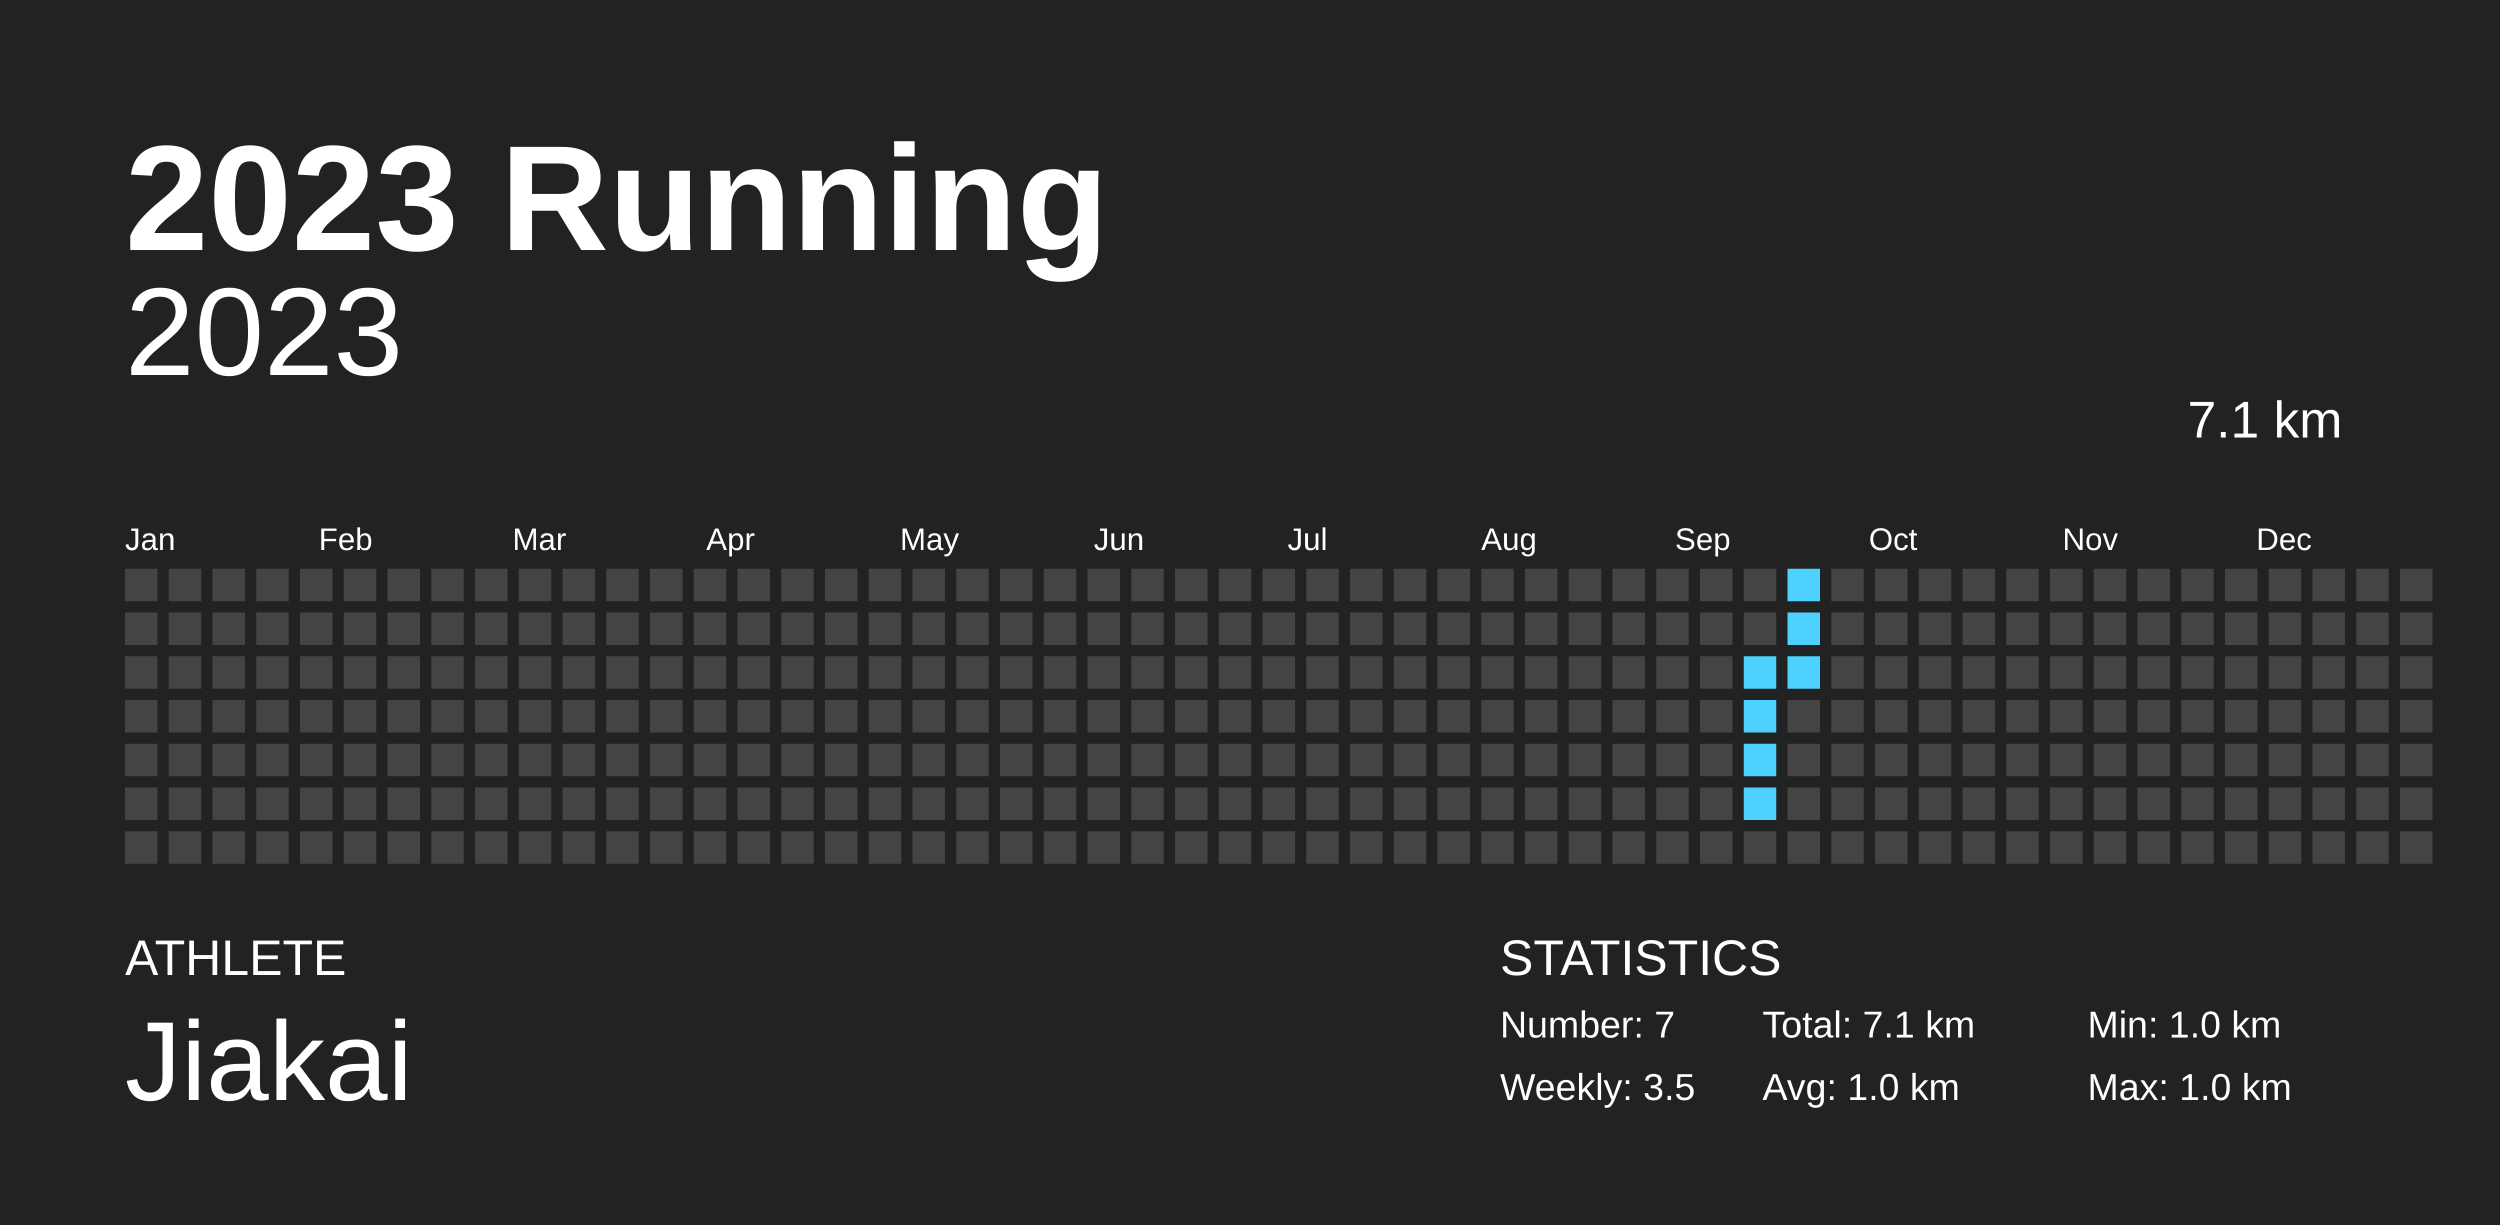
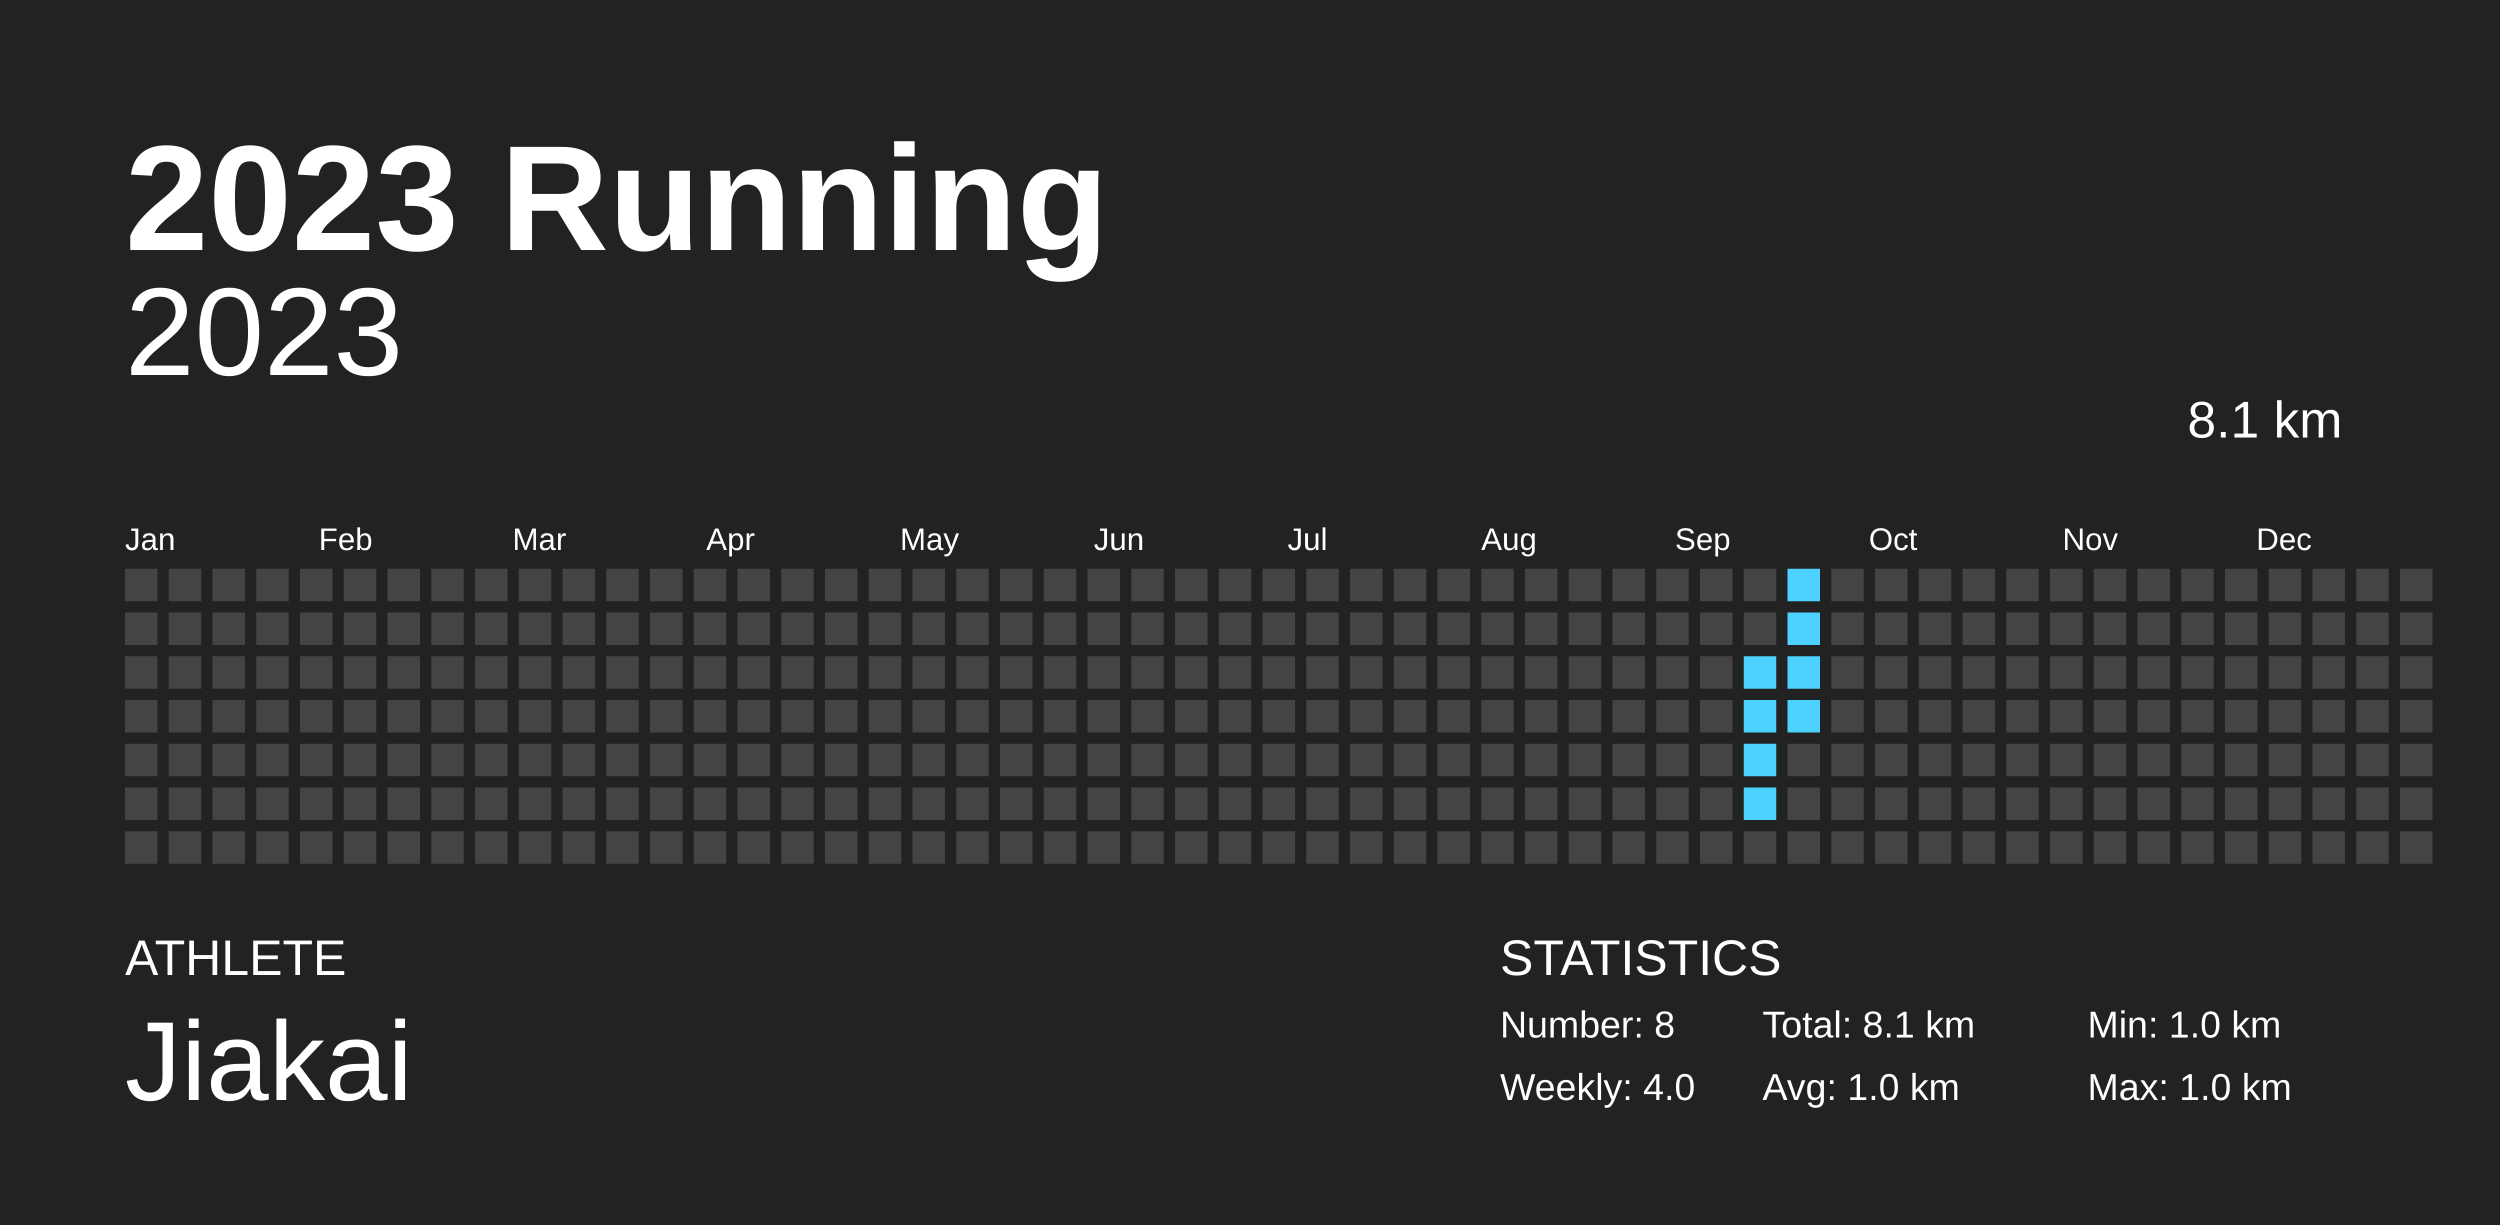
<svg xmlns="http://www.w3.org/2000/svg" baseProfile="full" height="98mm" version="1.1" viewBox="0,0,200,98" width="200mm">
  <defs />
  <rect fill="#222222" height="98" width="200" x="0" y="0" />
  <text fill="#FFFFFF" style="font-size:12px; font-family:Arial; font-weight:bold;" x="10" y="20">2023 Running</text>
  <text fill="#FFFFFF" style="font-size:4px; font-family:Arial" x="10" y="78">ATHLETE</text>
  <text fill="#FFFFFF" style="font-size:9px; font-family:Arial" x="10" y="88">Jiakai</text>
  <text fill="#FFFFFF" style="font-size:4px; font-family:Arial" x="120" y="78">STATISTICS</text>
-   <text fill="#FFFFFF" style="font-size:3px; font-family:Arial" x="120" y="83">Number: 7</text>
-   <text fill="#FFFFFF" style="font-size:3px; font-family:Arial" x="120" y="88">Weekly: 3.5</text>
-   <text fill="#FFFFFF" style="font-size:3px; font-family:Arial" x="141" y="83">Total: 7.1 km</text>
+   <text fill="#FFFFFF" style="font-size:3px; font-family:Arial" x="120" y="83">Number: 8</text>
+   <text fill="#FFFFFF" style="font-size:3px; font-family:Arial" x="120" y="88">Weekly: 4.0</text>
+   <text fill="#FFFFFF" style="font-size:3px; font-family:Arial" x="141" y="83">Total: 8.1 km</text>
  <text fill="#FFFFFF" style="font-size:3px; font-family:Arial" x="141" y="88">Avg: 1.0 km</text>
  <text fill="#FFFFFF" style="font-size:3px; font-family:Arial" x="167" y="83">Min: 1.0 km</text>
  <text fill="#FFFFFF" style="font-size:3px; font-family:Arial" x="167" y="88">Max: 1.0 km</text>
  <text alignment-baseline="hanging" fill="#FFFFFF" style="font-size:10.0px; font-family:Arial;" x="10" y="30">2023</text>
-   <text alignment-baseline="hanging" fill="#FFFFFF" style="font-size:4.125px; font-family:Arial;" x="175" y="35">7.1 km</text>
+   <text alignment-baseline="hanging" fill="#FFFFFF" style="font-size:4.125px; font-family:Arial;" x="175" y="35">8.1 km</text>
  <text fill="#FFFFFF" style="font-size:2.5px; font-family:Arial" x="10.0" y="44">Jan</text>
  <text fill="#FFFFFF" style="font-size:2.5px; font-family:Arial" x="25.5" y="44">Feb</text>
  <text fill="#FFFFFF" style="font-size:2.5px; font-family:Arial" x="41.0" y="44">Mar</text>
  <text fill="#FFFFFF" style="font-size:2.5px; font-family:Arial" x="56.5" y="44">Apr</text>
  <text fill="#FFFFFF" style="font-size:2.5px; font-family:Arial" x="72.0" y="44">May</text>
  <text fill="#FFFFFF" style="font-size:2.5px; font-family:Arial" x="87.5" y="44">Jun</text>
  <text fill="#FFFFFF" style="font-size:2.5px; font-family:Arial" x="103.0" y="44">Jul</text>
  <text fill="#FFFFFF" style="font-size:2.5px; font-family:Arial" x="118.5" y="44">Aug</text>
  <text fill="#FFFFFF" style="font-size:2.5px; font-family:Arial" x="134.0" y="44">Sep</text>
  <text fill="#FFFFFF" style="font-size:2.5px; font-family:Arial" x="149.5" y="44">Oct</text>
  <text fill="#FFFFFF" style="font-size:2.5px; font-family:Arial" x="165.0" y="44">Nov</text>
  <text fill="#FFFFFF" style="font-size:2.5px; font-family:Arial" x="180.5" y="44">Dec</text>
  <rect fill="#444444" height="2.6" width="2.6" x="10.0" y="45.5" />
  <rect fill="#444444" height="2.6" width="2.6" x="10.0" y="49.0" />
  <rect fill="#444444" height="2.6" width="2.6" x="10.0" y="52.5" />
  <rect fill="#444444" height="2.6" width="2.6" x="10.0" y="56.0" />
  <rect fill="#444444" height="2.6" width="2.6" x="10.0" y="59.5" />
  <rect fill="#444444" height="2.6" width="2.6" x="10.0" y="63.0" />
  <rect fill="#444444" height="2.6" width="2.6" x="10.0" y="66.5" />
  <rect fill="#444444" height="2.6" width="2.6" x="13.5" y="45.5" />
  <rect fill="#444444" height="2.6" width="2.6" x="13.5" y="49.0" />
  <rect fill="#444444" height="2.6" width="2.6" x="13.5" y="52.5" />
  <rect fill="#444444" height="2.6" width="2.6" x="13.5" y="56.0" />
  <rect fill="#444444" height="2.6" width="2.6" x="13.5" y="59.5" />
  <rect fill="#444444" height="2.6" width="2.6" x="13.5" y="63.0" />
  <rect fill="#444444" height="2.6" width="2.6" x="13.5" y="66.5" />
  <rect fill="#444444" height="2.6" width="2.6" x="17.0" y="45.5" />
  <rect fill="#444444" height="2.6" width="2.6" x="17.0" y="49.0" />
  <rect fill="#444444" height="2.6" width="2.6" x="17.0" y="52.5" />
  <rect fill="#444444" height="2.6" width="2.6" x="17.0" y="56.0" />
  <rect fill="#444444" height="2.6" width="2.6" x="17.0" y="59.5" />
  <rect fill="#444444" height="2.6" width="2.6" x="17.0" y="63.0" />
  <rect fill="#444444" height="2.6" width="2.6" x="17.0" y="66.5" />
  <rect fill="#444444" height="2.6" width="2.6" x="20.5" y="45.5" />
  <rect fill="#444444" height="2.6" width="2.6" x="20.5" y="49.0" />
  <rect fill="#444444" height="2.6" width="2.6" x="20.5" y="52.5" />
  <rect fill="#444444" height="2.6" width="2.6" x="20.5" y="56.0" />
  <rect fill="#444444" height="2.6" width="2.6" x="20.5" y="59.5" />
  <rect fill="#444444" height="2.6" width="2.6" x="20.5" y="63.0" />
  <rect fill="#444444" height="2.6" width="2.6" x="20.5" y="66.5" />
  <rect fill="#444444" height="2.6" width="2.6" x="24.0" y="45.5" />
  <rect fill="#444444" height="2.6" width="2.6" x="24.0" y="49.0" />
  <rect fill="#444444" height="2.6" width="2.6" x="24.0" y="52.5" />
  <rect fill="#444444" height="2.6" width="2.6" x="24.0" y="56.0" />
  <rect fill="#444444" height="2.6" width="2.6" x="24.0" y="59.5" />
  <rect fill="#444444" height="2.6" width="2.6" x="24.0" y="63.0" />
  <rect fill="#444444" height="2.6" width="2.6" x="24.0" y="66.5" />
  <rect fill="#444444" height="2.6" width="2.6" x="27.5" y="45.5" />
  <rect fill="#444444" height="2.6" width="2.6" x="27.5" y="49.0" />
  <rect fill="#444444" height="2.6" width="2.6" x="27.5" y="52.5" />
  <rect fill="#444444" height="2.6" width="2.6" x="27.5" y="56.0" />
  <rect fill="#444444" height="2.6" width="2.6" x="27.5" y="59.5" />
  <rect fill="#444444" height="2.6" width="2.6" x="27.5" y="63.0" />
  <rect fill="#444444" height="2.6" width="2.6" x="27.5" y="66.5" />
  <rect fill="#444444" height="2.6" width="2.6" x="31.0" y="45.5" />
  <rect fill="#444444" height="2.6" width="2.6" x="31.0" y="49.0" />
  <rect fill="#444444" height="2.6" width="2.6" x="31.0" y="52.5" />
  <rect fill="#444444" height="2.6" width="2.6" x="31.0" y="56.0" />
  <rect fill="#444444" height="2.6" width="2.6" x="31.0" y="59.5" />
  <rect fill="#444444" height="2.6" width="2.6" x="31.0" y="63.0" />
  <rect fill="#444444" height="2.6" width="2.6" x="31.0" y="66.5" />
  <rect fill="#444444" height="2.6" width="2.6" x="34.5" y="45.5" />
  <rect fill="#444444" height="2.6" width="2.6" x="34.5" y="49.0" />
  <rect fill="#444444" height="2.6" width="2.6" x="34.5" y="52.5" />
  <rect fill="#444444" height="2.6" width="2.6" x="34.5" y="56.0" />
  <rect fill="#444444" height="2.6" width="2.6" x="34.5" y="59.5" />
  <rect fill="#444444" height="2.6" width="2.6" x="34.5" y="63.0" />
  <rect fill="#444444" height="2.6" width="2.6" x="34.5" y="66.5" />
  <rect fill="#444444" height="2.6" width="2.6" x="38.0" y="45.5" />
  <rect fill="#444444" height="2.6" width="2.6" x="38.0" y="49.0" />
  <rect fill="#444444" height="2.6" width="2.6" x="38.0" y="52.5" />
  <rect fill="#444444" height="2.6" width="2.6" x="38.0" y="56.0" />
  <rect fill="#444444" height="2.6" width="2.6" x="38.0" y="59.5" />
  <rect fill="#444444" height="2.6" width="2.6" x="38.0" y="63.0" />
  <rect fill="#444444" height="2.6" width="2.6" x="38.0" y="66.5" />
  <rect fill="#444444" height="2.6" width="2.6" x="41.5" y="45.5" />
  <rect fill="#444444" height="2.6" width="2.6" x="41.5" y="49.0" />
  <rect fill="#444444" height="2.6" width="2.6" x="41.5" y="52.5" />
  <rect fill="#444444" height="2.6" width="2.6" x="41.5" y="56.0" />
  <rect fill="#444444" height="2.6" width="2.6" x="41.5" y="59.5" />
  <rect fill="#444444" height="2.6" width="2.6" x="41.5" y="63.0" />
  <rect fill="#444444" height="2.6" width="2.6" x="41.5" y="66.5" />
  <rect fill="#444444" height="2.6" width="2.6" x="45.0" y="45.5" />
  <rect fill="#444444" height="2.6" width="2.6" x="45.0" y="49.0" />
  <rect fill="#444444" height="2.6" width="2.6" x="45.0" y="52.5" />
  <rect fill="#444444" height="2.6" width="2.6" x="45.0" y="56.0" />
  <rect fill="#444444" height="2.6" width="2.6" x="45.0" y="59.5" />
  <rect fill="#444444" height="2.6" width="2.6" x="45.0" y="63.0" />
  <rect fill="#444444" height="2.6" width="2.6" x="45.0" y="66.5" />
  <rect fill="#444444" height="2.6" width="2.6" x="48.5" y="45.5" />
  <rect fill="#444444" height="2.6" width="2.6" x="48.5" y="49.0" />
  <rect fill="#444444" height="2.6" width="2.6" x="48.5" y="52.5" />
  <rect fill="#444444" height="2.6" width="2.6" x="48.5" y="56.0" />
  <rect fill="#444444" height="2.6" width="2.6" x="48.5" y="59.5" />
  <rect fill="#444444" height="2.6" width="2.6" x="48.5" y="63.0" />
  <rect fill="#444444" height="2.6" width="2.6" x="48.5" y="66.5" />
  <rect fill="#444444" height="2.6" width="2.6" x="52.0" y="45.5" />
  <rect fill="#444444" height="2.6" width="2.6" x="52.0" y="49.0" />
  <rect fill="#444444" height="2.6" width="2.6" x="52.0" y="52.5" />
  <rect fill="#444444" height="2.6" width="2.6" x="52.0" y="56.0" />
  <rect fill="#444444" height="2.6" width="2.6" x="52.0" y="59.5" />
  <rect fill="#444444" height="2.6" width="2.6" x="52.0" y="63.0" />
  <rect fill="#444444" height="2.6" width="2.6" x="52.0" y="66.5" />
  <rect fill="#444444" height="2.6" width="2.6" x="55.5" y="45.5" />
  <rect fill="#444444" height="2.6" width="2.6" x="55.5" y="49.0" />
  <rect fill="#444444" height="2.6" width="2.6" x="55.5" y="52.5" />
  <rect fill="#444444" height="2.6" width="2.6" x="55.5" y="56.0" />
  <rect fill="#444444" height="2.6" width="2.6" x="55.5" y="59.5" />
  <rect fill="#444444" height="2.6" width="2.6" x="55.5" y="63.0" />
  <rect fill="#444444" height="2.6" width="2.6" x="55.5" y="66.5" />
  <rect fill="#444444" height="2.6" width="2.6" x="59.0" y="45.5" />
  <rect fill="#444444" height="2.6" width="2.6" x="59.0" y="49.0" />
  <rect fill="#444444" height="2.6" width="2.6" x="59.0" y="52.5" />
  <rect fill="#444444" height="2.6" width="2.6" x="59.0" y="56.0" />
  <rect fill="#444444" height="2.6" width="2.6" x="59.0" y="59.5" />
  <rect fill="#444444" height="2.6" width="2.6" x="59.0" y="63.0" />
  <rect fill="#444444" height="2.6" width="2.6" x="59.0" y="66.5" />
  <rect fill="#444444" height="2.6" width="2.6" x="62.5" y="45.5" />
  <rect fill="#444444" height="2.6" width="2.6" x="62.5" y="49.0" />
  <rect fill="#444444" height="2.6" width="2.6" x="62.5" y="52.5" />
  <rect fill="#444444" height="2.6" width="2.6" x="62.5" y="56.0" />
  <rect fill="#444444" height="2.6" width="2.6" x="62.5" y="59.5" />
  <rect fill="#444444" height="2.6" width="2.6" x="62.5" y="63.0" />
  <rect fill="#444444" height="2.6" width="2.6" x="62.5" y="66.5" />
  <rect fill="#444444" height="2.6" width="2.6" x="66.0" y="45.5" />
  <rect fill="#444444" height="2.6" width="2.6" x="66.0" y="49.0" />
  <rect fill="#444444" height="2.6" width="2.6" x="66.0" y="52.5" />
  <rect fill="#444444" height="2.6" width="2.6" x="66.0" y="56.0" />
  <rect fill="#444444" height="2.6" width="2.6" x="66.0" y="59.5" />
  <rect fill="#444444" height="2.6" width="2.6" x="66.0" y="63.0" />
  <rect fill="#444444" height="2.6" width="2.6" x="66.0" y="66.5" />
  <rect fill="#444444" height="2.6" width="2.6" x="69.5" y="45.5" />
  <rect fill="#444444" height="2.6" width="2.6" x="69.5" y="49.0" />
  <rect fill="#444444" height="2.6" width="2.6" x="69.5" y="52.5" />
  <rect fill="#444444" height="2.6" width="2.6" x="69.5" y="56.0" />
  <rect fill="#444444" height="2.6" width="2.6" x="69.5" y="59.5" />
  <rect fill="#444444" height="2.6" width="2.6" x="69.5" y="63.0" />
  <rect fill="#444444" height="2.6" width="2.6" x="69.5" y="66.5" />
  <rect fill="#444444" height="2.6" width="2.6" x="73.0" y="45.5" />
  <rect fill="#444444" height="2.6" width="2.6" x="73.0" y="49.0" />
  <rect fill="#444444" height="2.6" width="2.6" x="73.0" y="52.5" />
  <rect fill="#444444" height="2.6" width="2.6" x="73.0" y="56.0" />
  <rect fill="#444444" height="2.6" width="2.6" x="73.0" y="59.5" />
  <rect fill="#444444" height="2.6" width="2.6" x="73.0" y="63.0" />
  <rect fill="#444444" height="2.6" width="2.6" x="73.0" y="66.5" />
  <rect fill="#444444" height="2.6" width="2.6" x="76.5" y="45.5" />
  <rect fill="#444444" height="2.6" width="2.6" x="76.5" y="49.0" />
  <rect fill="#444444" height="2.6" width="2.6" x="76.5" y="52.5" />
  <rect fill="#444444" height="2.6" width="2.6" x="76.5" y="56.0" />
  <rect fill="#444444" height="2.6" width="2.6" x="76.5" y="59.5" />
  <rect fill="#444444" height="2.6" width="2.6" x="76.5" y="63.0" />
  <rect fill="#444444" height="2.6" width="2.6" x="76.5" y="66.5" />
  <rect fill="#444444" height="2.6" width="2.6" x="80.0" y="45.5" />
  <rect fill="#444444" height="2.6" width="2.6" x="80.0" y="49.0" />
  <rect fill="#444444" height="2.6" width="2.6" x="80.0" y="52.5" />
  <rect fill="#444444" height="2.6" width="2.6" x="80.0" y="56.0" />
  <rect fill="#444444" height="2.6" width="2.6" x="80.0" y="59.5" />
  <rect fill="#444444" height="2.6" width="2.6" x="80.0" y="63.0" />
  <rect fill="#444444" height="2.6" width="2.6" x="80.0" y="66.5" />
  <rect fill="#444444" height="2.6" width="2.6" x="83.5" y="45.5" />
  <rect fill="#444444" height="2.6" width="2.6" x="83.5" y="49.0" />
  <rect fill="#444444" height="2.6" width="2.6" x="83.5" y="52.5" />
  <rect fill="#444444" height="2.6" width="2.6" x="83.5" y="56.0" />
  <rect fill="#444444" height="2.6" width="2.6" x="83.5" y="59.5" />
  <rect fill="#444444" height="2.6" width="2.6" x="83.5" y="63.0" />
  <rect fill="#444444" height="2.6" width="2.6" x="83.5" y="66.5" />
  <rect fill="#444444" height="2.6" width="2.6" x="87.0" y="45.5" />
  <rect fill="#444444" height="2.6" width="2.6" x="87.0" y="49.0" />
  <rect fill="#444444" height="2.6" width="2.6" x="87.0" y="52.5" />
  <rect fill="#444444" height="2.6" width="2.6" x="87.0" y="56.0" />
  <rect fill="#444444" height="2.6" width="2.6" x="87.0" y="59.5" />
  <rect fill="#444444" height="2.6" width="2.6" x="87.0" y="63.0" />
  <rect fill="#444444" height="2.6" width="2.6" x="87.0" y="66.5" />
  <rect fill="#444444" height="2.6" width="2.6" x="90.5" y="45.5" />
  <rect fill="#444444" height="2.6" width="2.6" x="90.5" y="49.0" />
  <rect fill="#444444" height="2.6" width="2.6" x="90.5" y="52.5" />
  <rect fill="#444444" height="2.6" width="2.6" x="90.5" y="56.0" />
  <rect fill="#444444" height="2.6" width="2.6" x="90.5" y="59.5" />
  <rect fill="#444444" height="2.6" width="2.6" x="90.5" y="63.0" />
  <rect fill="#444444" height="2.6" width="2.6" x="90.5" y="66.5" />
  <rect fill="#444444" height="2.6" width="2.6" x="94.0" y="45.5" />
  <rect fill="#444444" height="2.6" width="2.6" x="94.0" y="49.0" />
  <rect fill="#444444" height="2.6" width="2.6" x="94.0" y="52.5" />
  <rect fill="#444444" height="2.6" width="2.6" x="94.0" y="56.0" />
  <rect fill="#444444" height="2.6" width="2.6" x="94.0" y="59.5" />
  <rect fill="#444444" height="2.6" width="2.6" x="94.0" y="63.0" />
  <rect fill="#444444" height="2.6" width="2.6" x="94.0" y="66.5" />
  <rect fill="#444444" height="2.6" width="2.6" x="97.5" y="45.5" />
  <rect fill="#444444" height="2.6" width="2.6" x="97.5" y="49.0" />
  <rect fill="#444444" height="2.6" width="2.6" x="97.5" y="52.5" />
  <rect fill="#444444" height="2.6" width="2.6" x="97.5" y="56.0" />
  <rect fill="#444444" height="2.6" width="2.6" x="97.5" y="59.5" />
  <rect fill="#444444" height="2.6" width="2.6" x="97.5" y="63.0" />
  <rect fill="#444444" height="2.6" width="2.6" x="97.5" y="66.5" />
  <rect fill="#444444" height="2.6" width="2.6" x="101.0" y="45.5" />
  <rect fill="#444444" height="2.6" width="2.6" x="101.0" y="49.0" />
  <rect fill="#444444" height="2.6" width="2.6" x="101.0" y="52.5" />
  <rect fill="#444444" height="2.6" width="2.6" x="101.0" y="56.0" />
  <rect fill="#444444" height="2.6" width="2.6" x="101.0" y="59.5" />
  <rect fill="#444444" height="2.6" width="2.6" x="101.0" y="63.0" />
  <rect fill="#444444" height="2.6" width="2.6" x="101.0" y="66.5" />
  <rect fill="#444444" height="2.6" width="2.6" x="104.5" y="45.5" />
  <rect fill="#444444" height="2.6" width="2.6" x="104.5" y="49.0" />
  <rect fill="#444444" height="2.6" width="2.6" x="104.5" y="52.5" />
  <rect fill="#444444" height="2.6" width="2.6" x="104.5" y="56.0" />
  <rect fill="#444444" height="2.6" width="2.6" x="104.5" y="59.5" />
  <rect fill="#444444" height="2.6" width="2.6" x="104.5" y="63.0" />
  <rect fill="#444444" height="2.6" width="2.6" x="104.5" y="66.5" />
  <rect fill="#444444" height="2.6" width="2.6" x="108.0" y="45.5" />
  <rect fill="#444444" height="2.6" width="2.6" x="108.0" y="49.0" />
  <rect fill="#444444" height="2.6" width="2.6" x="108.0" y="52.5" />
  <rect fill="#444444" height="2.6" width="2.6" x="108.0" y="56.0" />
  <rect fill="#444444" height="2.6" width="2.6" x="108.0" y="59.5" />
  <rect fill="#444444" height="2.6" width="2.6" x="108.0" y="63.0" />
  <rect fill="#444444" height="2.6" width="2.6" x="108.0" y="66.5" />
  <rect fill="#444444" height="2.6" width="2.6" x="111.5" y="45.5" />
  <rect fill="#444444" height="2.6" width="2.6" x="111.5" y="49.0" />
  <rect fill="#444444" height="2.6" width="2.6" x="111.5" y="52.5" />
  <rect fill="#444444" height="2.6" width="2.6" x="111.5" y="56.0" />
  <rect fill="#444444" height="2.6" width="2.6" x="111.5" y="59.5" />
  <rect fill="#444444" height="2.6" width="2.6" x="111.5" y="63.0" />
  <rect fill="#444444" height="2.6" width="2.6" x="111.5" y="66.5" />
  <rect fill="#444444" height="2.6" width="2.6" x="115.0" y="45.5" />
  <rect fill="#444444" height="2.6" width="2.6" x="115.0" y="49.0" />
  <rect fill="#444444" height="2.6" width="2.6" x="115.0" y="52.5" />
  <rect fill="#444444" height="2.6" width="2.6" x="115.0" y="56.0" />
  <rect fill="#444444" height="2.6" width="2.6" x="115.0" y="59.5" />
  <rect fill="#444444" height="2.6" width="2.6" x="115.0" y="63.0" />
  <rect fill="#444444" height="2.6" width="2.6" x="115.0" y="66.5" />
  <rect fill="#444444" height="2.6" width="2.6" x="118.5" y="45.5" />
  <rect fill="#444444" height="2.6" width="2.6" x="118.5" y="49.0" />
  <rect fill="#444444" height="2.6" width="2.6" x="118.5" y="52.5" />
  <rect fill="#444444" height="2.6" width="2.6" x="118.5" y="56.0" />
  <rect fill="#444444" height="2.6" width="2.6" x="118.5" y="59.5" />
  <rect fill="#444444" height="2.6" width="2.6" x="118.5" y="63.0" />
  <rect fill="#444444" height="2.6" width="2.6" x="118.5" y="66.5" />
  <rect fill="#444444" height="2.6" width="2.6" x="122.0" y="45.5" />
  <rect fill="#444444" height="2.6" width="2.6" x="122.0" y="49.0" />
  <rect fill="#444444" height="2.6" width="2.6" x="122.0" y="52.5" />
  <rect fill="#444444" height="2.6" width="2.6" x="122.0" y="56.0" />
  <rect fill="#444444" height="2.6" width="2.6" x="122.0" y="59.5" />
  <rect fill="#444444" height="2.6" width="2.6" x="122.0" y="63.0" />
  <rect fill="#444444" height="2.6" width="2.6" x="122.0" y="66.5" />
  <rect fill="#444444" height="2.6" width="2.6" x="125.5" y="45.5" />
  <rect fill="#444444" height="2.6" width="2.6" x="125.5" y="49.0" />
  <rect fill="#444444" height="2.6" width="2.6" x="125.5" y="52.5" />
  <rect fill="#444444" height="2.6" width="2.6" x="125.5" y="56.0" />
  <rect fill="#444444" height="2.6" width="2.6" x="125.5" y="59.5" />
  <rect fill="#444444" height="2.6" width="2.6" x="125.5" y="63.0" />
  <rect fill="#444444" height="2.6" width="2.6" x="125.5" y="66.5" />
  <rect fill="#444444" height="2.6" width="2.6" x="129.0" y="45.5" />
  <rect fill="#444444" height="2.6" width="2.6" x="129.0" y="49.0" />
  <rect fill="#444444" height="2.6" width="2.6" x="129.0" y="52.5" />
  <rect fill="#444444" height="2.6" width="2.6" x="129.0" y="56.0" />
  <rect fill="#444444" height="2.6" width="2.6" x="129.0" y="59.5" />
  <rect fill="#444444" height="2.6" width="2.6" x="129.0" y="63.0" />
  <rect fill="#444444" height="2.6" width="2.6" x="129.0" y="66.5" />
  <rect fill="#444444" height="2.6" width="2.6" x="132.5" y="45.5" />
  <rect fill="#444444" height="2.6" width="2.6" x="132.5" y="49.0" />
  <rect fill="#444444" height="2.6" width="2.6" x="132.5" y="52.5" />
  <rect fill="#444444" height="2.6" width="2.6" x="132.5" y="56.0" />
  <rect fill="#444444" height="2.6" width="2.6" x="132.5" y="59.5" />
  <rect fill="#444444" height="2.6" width="2.6" x="132.5" y="63.0" />
  <rect fill="#444444" height="2.6" width="2.6" x="132.5" y="66.5" />
  <rect fill="#444444" height="2.6" width="2.6" x="136.0" y="45.5" />
  <rect fill="#444444" height="2.6" width="2.6" x="136.0" y="49.0" />
  <rect fill="#444444" height="2.6" width="2.6" x="136.0" y="52.5" />
  <rect fill="#444444" height="2.6" width="2.6" x="136.0" y="56.0" />
  <rect fill="#444444" height="2.6" width="2.6" x="136.0" y="59.5" />
  <rect fill="#444444" height="2.6" width="2.6" x="136.0" y="63.0" />
  <rect fill="#444444" height="2.6" width="2.6" x="136.0" y="66.5" />
  <rect fill="#444444" height="2.6" width="2.6" x="139.5" y="45.5" />
  <rect fill="#444444" height="2.6" width="2.6" x="139.5" y="49.0" />
  <rect fill="#4dd2ff" height="2.6" width="2.6" x="139.5" y="52.5" />
  <rect fill="#4dd2ff" height="2.6" width="2.6" x="139.5" y="56.0" />
  <rect fill="#4dd2ff" height="2.6" width="2.6" x="139.5" y="59.5" />
  <rect fill="#4dd2ff" height="2.6" width="2.6" x="139.5" y="63.0" />
  <rect fill="#444444" height="2.6" width="2.6" x="139.5" y="66.5" />
  <rect fill="#4dd2ff" height="2.6" width="2.6" x="143.0" y="45.5" />
  <rect fill="#4dd2ff" height="2.6" width="2.6" x="143.0" y="49.0" />
  <rect fill="#4dd2ff" height="2.6" width="2.6" x="143.0" y="52.5" />
-   <rect fill="#444444" height="2.6" width="2.6" x="143.0" y="56.0" />
+   <rect fill="#4dd2ff" height="2.6" width="2.6" x="143.0" y="56.0" />
  <rect fill="#444444" height="2.6" width="2.6" x="143.0" y="59.5" />
  <rect fill="#444444" height="2.6" width="2.6" x="143.0" y="63.0" />
  <rect fill="#444444" height="2.6" width="2.6" x="143.0" y="66.5" />
  <rect fill="#444444" height="2.6" width="2.6" x="146.5" y="45.5" />
  <rect fill="#444444" height="2.6" width="2.6" x="146.5" y="49.0" />
  <rect fill="#444444" height="2.6" width="2.6" x="146.5" y="52.5" />
  <rect fill="#444444" height="2.6" width="2.6" x="146.5" y="56.0" />
  <rect fill="#444444" height="2.6" width="2.6" x="146.5" y="59.5" />
  <rect fill="#444444" height="2.6" width="2.6" x="146.5" y="63.0" />
  <rect fill="#444444" height="2.6" width="2.6" x="146.5" y="66.5" />
  <rect fill="#444444" height="2.6" width="2.6" x="150.0" y="45.5" />
  <rect fill="#444444" height="2.6" width="2.6" x="150.0" y="49.0" />
  <rect fill="#444444" height="2.6" width="2.6" x="150.0" y="52.5" />
  <rect fill="#444444" height="2.6" width="2.6" x="150.0" y="56.0" />
  <rect fill="#444444" height="2.6" width="2.6" x="150.0" y="59.5" />
  <rect fill="#444444" height="2.6" width="2.6" x="150.0" y="63.0" />
  <rect fill="#444444" height="2.6" width="2.6" x="150.0" y="66.5" />
  <rect fill="#444444" height="2.6" width="2.6" x="153.5" y="45.5" />
  <rect fill="#444444" height="2.6" width="2.6" x="153.5" y="49.0" />
  <rect fill="#444444" height="2.6" width="2.6" x="153.5" y="52.5" />
  <rect fill="#444444" height="2.6" width="2.6" x="153.5" y="56.0" />
  <rect fill="#444444" height="2.6" width="2.6" x="153.5" y="59.5" />
  <rect fill="#444444" height="2.6" width="2.6" x="153.5" y="63.0" />
  <rect fill="#444444" height="2.6" width="2.6" x="153.5" y="66.5" />
  <rect fill="#444444" height="2.6" width="2.6" x="157.0" y="45.5" />
  <rect fill="#444444" height="2.6" width="2.6" x="157.0" y="49.0" />
  <rect fill="#444444" height="2.6" width="2.6" x="157.0" y="52.5" />
  <rect fill="#444444" height="2.6" width="2.6" x="157.0" y="56.0" />
  <rect fill="#444444" height="2.6" width="2.6" x="157.0" y="59.5" />
  <rect fill="#444444" height="2.6" width="2.6" x="157.0" y="63.0" />
  <rect fill="#444444" height="2.6" width="2.6" x="157.0" y="66.5" />
  <rect fill="#444444" height="2.6" width="2.6" x="160.5" y="45.5" />
  <rect fill="#444444" height="2.6" width="2.6" x="160.5" y="49.0" />
  <rect fill="#444444" height="2.6" width="2.6" x="160.5" y="52.5" />
  <rect fill="#444444" height="2.6" width="2.6" x="160.5" y="56.0" />
  <rect fill="#444444" height="2.6" width="2.6" x="160.5" y="59.5" />
  <rect fill="#444444" height="2.6" width="2.6" x="160.5" y="63.0" />
  <rect fill="#444444" height="2.6" width="2.6" x="160.5" y="66.5" />
  <rect fill="#444444" height="2.6" width="2.6" x="164.0" y="45.5" />
  <rect fill="#444444" height="2.6" width="2.6" x="164.0" y="49.0" />
  <rect fill="#444444" height="2.6" width="2.6" x="164.0" y="52.5" />
  <rect fill="#444444" height="2.6" width="2.6" x="164.0" y="56.0" />
  <rect fill="#444444" height="2.6" width="2.6" x="164.0" y="59.5" />
  <rect fill="#444444" height="2.6" width="2.6" x="164.0" y="63.0" />
  <rect fill="#444444" height="2.6" width="2.6" x="164.0" y="66.5" />
  <rect fill="#444444" height="2.6" width="2.6" x="167.5" y="45.5" />
  <rect fill="#444444" height="2.6" width="2.6" x="167.5" y="49.0" />
  <rect fill="#444444" height="2.6" width="2.6" x="167.5" y="52.5" />
  <rect fill="#444444" height="2.6" width="2.6" x="167.5" y="56.0" />
  <rect fill="#444444" height="2.6" width="2.6" x="167.5" y="59.5" />
  <rect fill="#444444" height="2.6" width="2.6" x="167.5" y="63.0" />
  <rect fill="#444444" height="2.6" width="2.6" x="167.5" y="66.5" />
  <rect fill="#444444" height="2.6" width="2.6" x="171.0" y="45.5" />
  <rect fill="#444444" height="2.6" width="2.6" x="171.0" y="49.0" />
  <rect fill="#444444" height="2.6" width="2.6" x="171.0" y="52.5" />
  <rect fill="#444444" height="2.6" width="2.6" x="171.0" y="56.0" />
  <rect fill="#444444" height="2.6" width="2.6" x="171.0" y="59.5" />
  <rect fill="#444444" height="2.6" width="2.6" x="171.0" y="63.0" />
  <rect fill="#444444" height="2.6" width="2.6" x="171.0" y="66.5" />
  <rect fill="#444444" height="2.6" width="2.6" x="174.5" y="45.5" />
  <rect fill="#444444" height="2.6" width="2.6" x="174.5" y="49.0" />
  <rect fill="#444444" height="2.6" width="2.6" x="174.5" y="52.5" />
  <rect fill="#444444" height="2.6" width="2.6" x="174.5" y="56.0" />
  <rect fill="#444444" height="2.6" width="2.6" x="174.5" y="59.5" />
  <rect fill="#444444" height="2.6" width="2.6" x="174.5" y="63.0" />
  <rect fill="#444444" height="2.6" width="2.6" x="174.5" y="66.5" />
  <rect fill="#444444" height="2.6" width="2.6" x="178.0" y="45.5" />
  <rect fill="#444444" height="2.6" width="2.6" x="178.0" y="49.0" />
  <rect fill="#444444" height="2.6" width="2.6" x="178.0" y="52.5" />
  <rect fill="#444444" height="2.6" width="2.6" x="178.0" y="56.0" />
  <rect fill="#444444" height="2.6" width="2.6" x="178.0" y="59.5" />
  <rect fill="#444444" height="2.6" width="2.6" x="178.0" y="63.0" />
  <rect fill="#444444" height="2.6" width="2.6" x="178.0" y="66.5" />
  <rect fill="#444444" height="2.6" width="2.6" x="181.5" y="45.5" />
  <rect fill="#444444" height="2.6" width="2.6" x="181.5" y="49.0" />
  <rect fill="#444444" height="2.6" width="2.6" x="181.5" y="52.5" />
  <rect fill="#444444" height="2.6" width="2.6" x="181.5" y="56.0" />
  <rect fill="#444444" height="2.6" width="2.6" x="181.5" y="59.5" />
  <rect fill="#444444" height="2.6" width="2.6" x="181.5" y="63.0" />
  <rect fill="#444444" height="2.6" width="2.6" x="181.5" y="66.5" />
  <rect fill="#444444" height="2.6" width="2.6" x="185.0" y="45.5" />
  <rect fill="#444444" height="2.6" width="2.6" x="185.0" y="49.0" />
  <rect fill="#444444" height="2.6" width="2.6" x="185.0" y="52.5" />
  <rect fill="#444444" height="2.6" width="2.6" x="185.0" y="56.0" />
  <rect fill="#444444" height="2.6" width="2.6" x="185.0" y="59.5" />
  <rect fill="#444444" height="2.6" width="2.6" x="185.0" y="63.0" />
  <rect fill="#444444" height="2.6" width="2.6" x="185.0" y="66.5" />
  <rect fill="#444444" height="2.6" width="2.6" x="188.5" y="45.5" />
  <rect fill="#444444" height="2.6" width="2.6" x="188.5" y="49.0" />
  <rect fill="#444444" height="2.6" width="2.6" x="188.5" y="52.5" />
  <rect fill="#444444" height="2.6" width="2.6" x="188.5" y="56.0" />
  <rect fill="#444444" height="2.6" width="2.6" x="188.5" y="59.5" />
  <rect fill="#444444" height="2.6" width="2.6" x="188.5" y="63.0" />
  <rect fill="#444444" height="2.6" width="2.6" x="188.5" y="66.5" />
  <rect fill="#444444" height="2.6" width="2.6" x="192.0" y="45.5" />
  <rect fill="#444444" height="2.6" width="2.6" x="192.0" y="49.0" />
  <rect fill="#444444" height="2.6" width="2.6" x="192.0" y="52.5" />
  <rect fill="#444444" height="2.6" width="2.6" x="192.0" y="56.0" />
  <rect fill="#444444" height="2.6" width="2.6" x="192.0" y="59.5" />
  <rect fill="#444444" height="2.6" width="2.6" x="192.0" y="63.0" />
  <rect fill="#444444" height="2.6" width="2.6" x="192.0" y="66.5" />
</svg>
